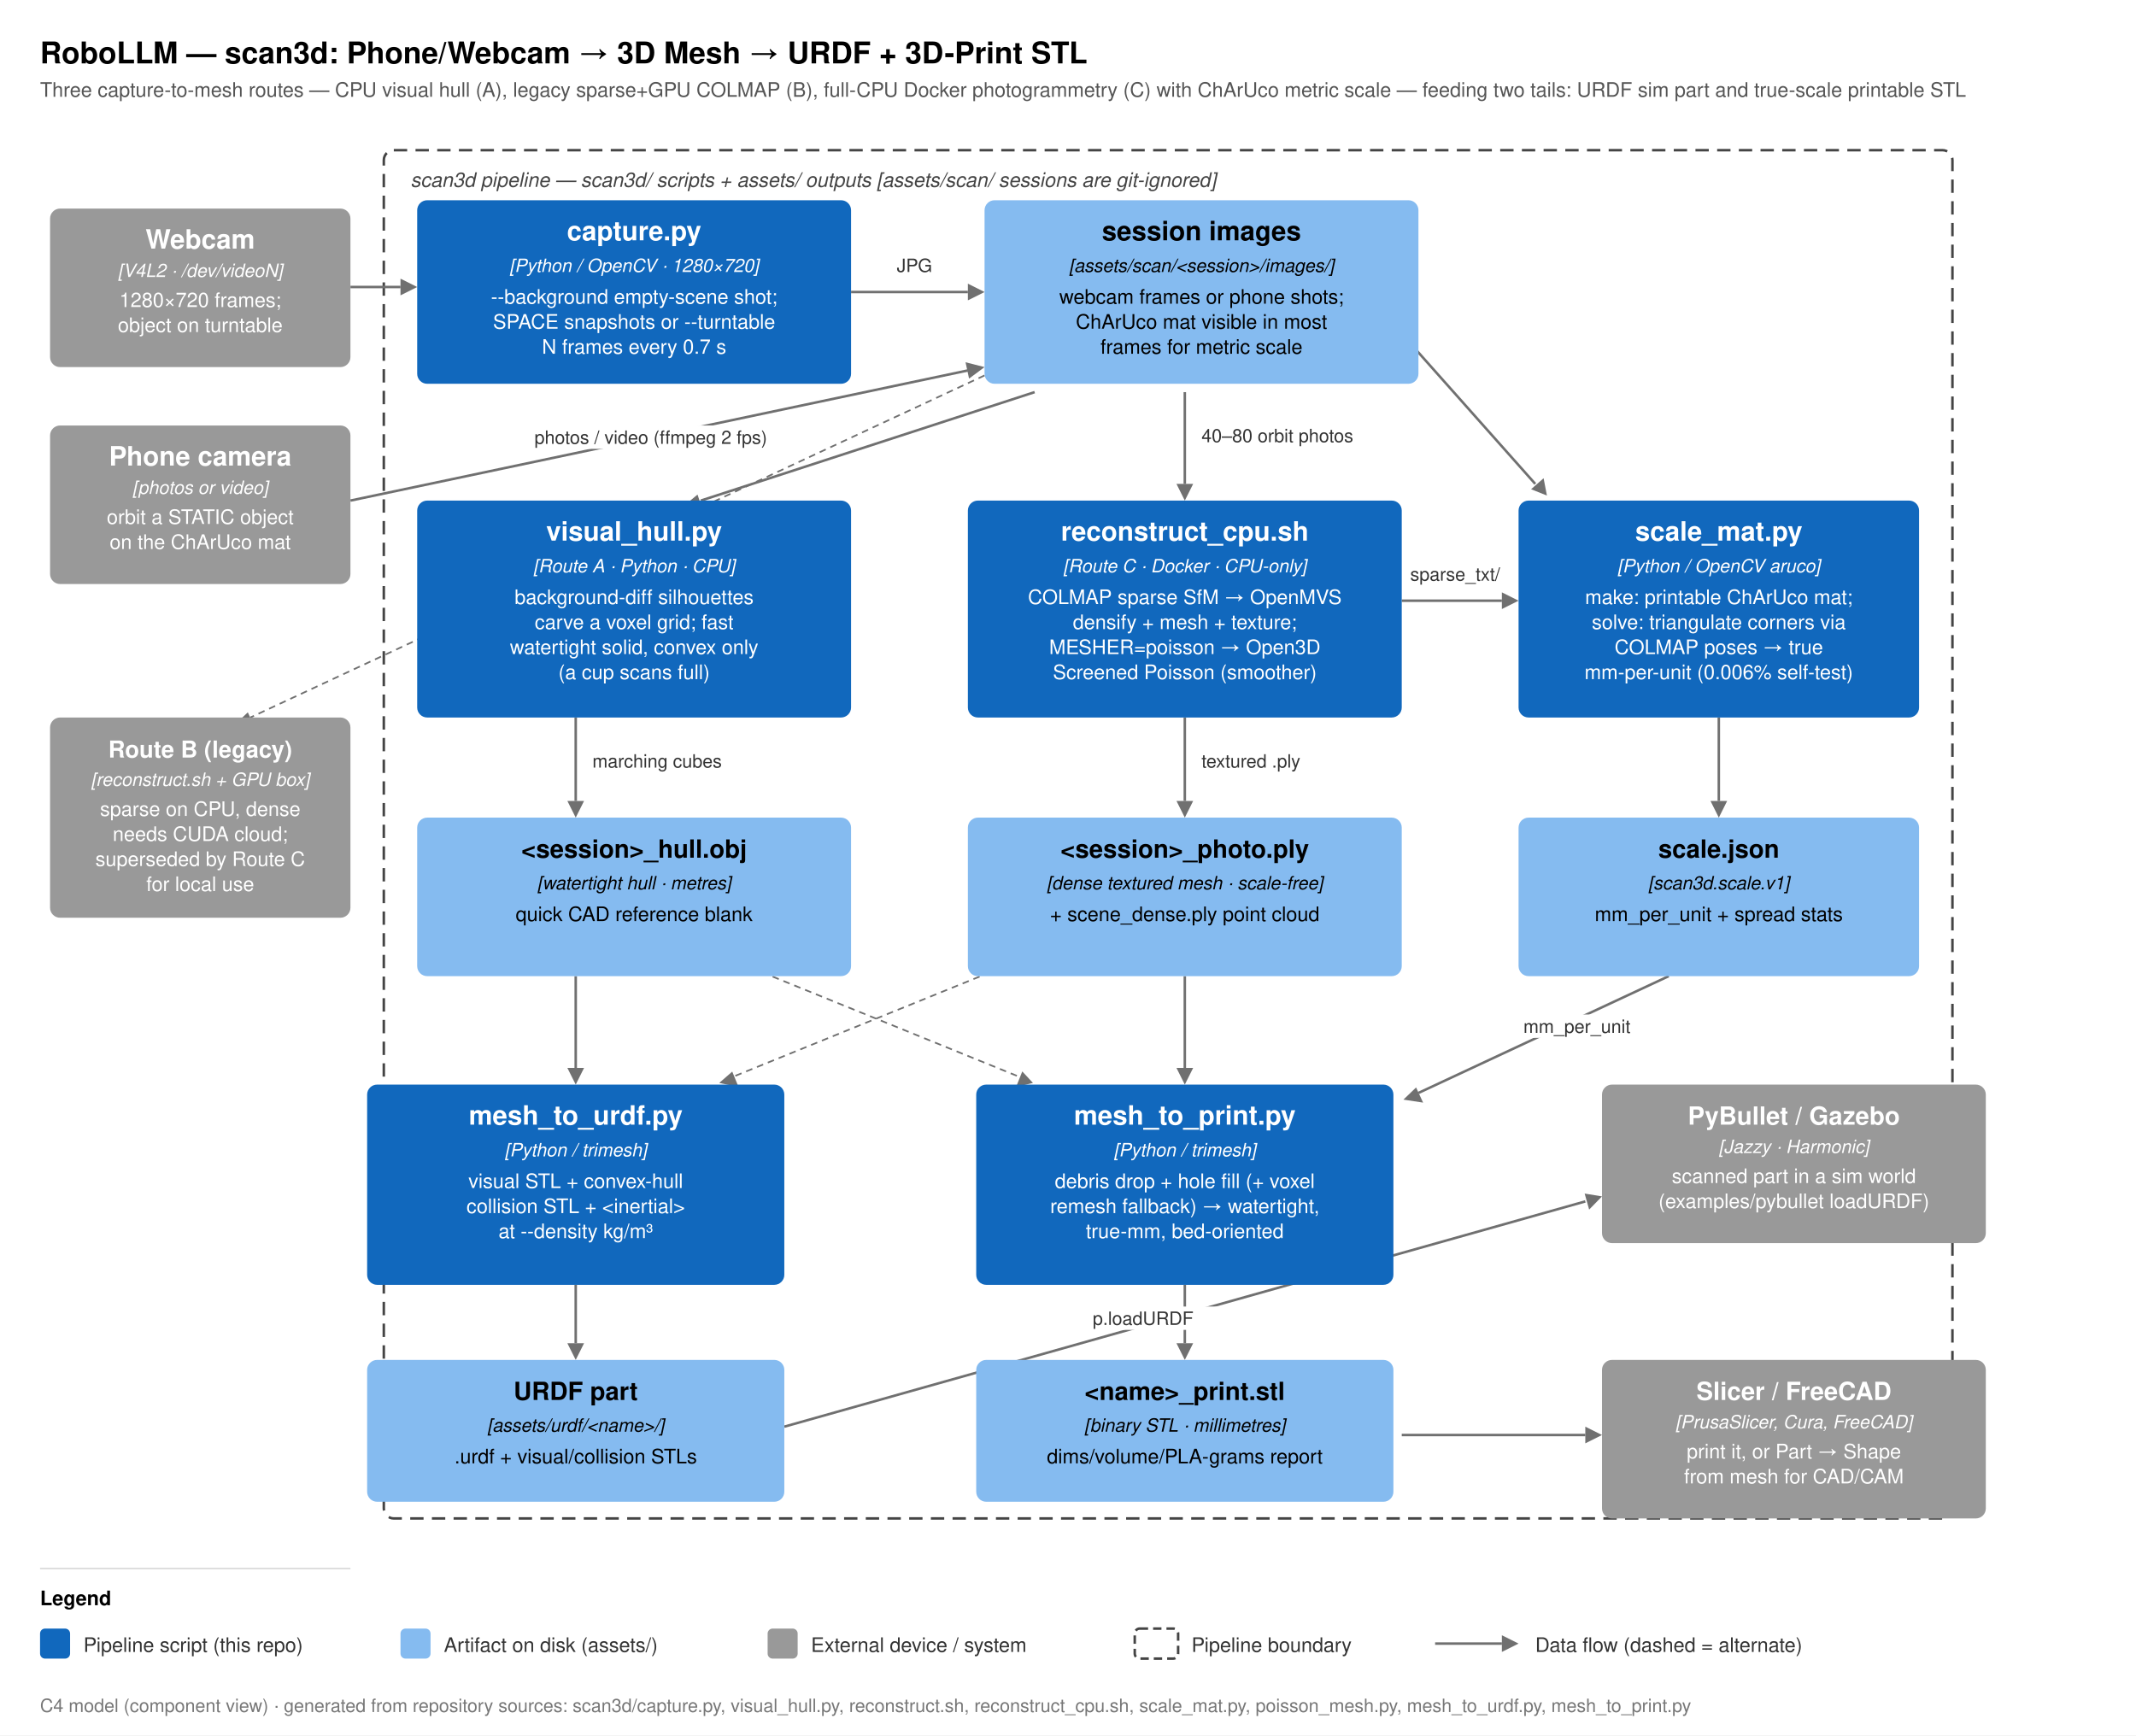
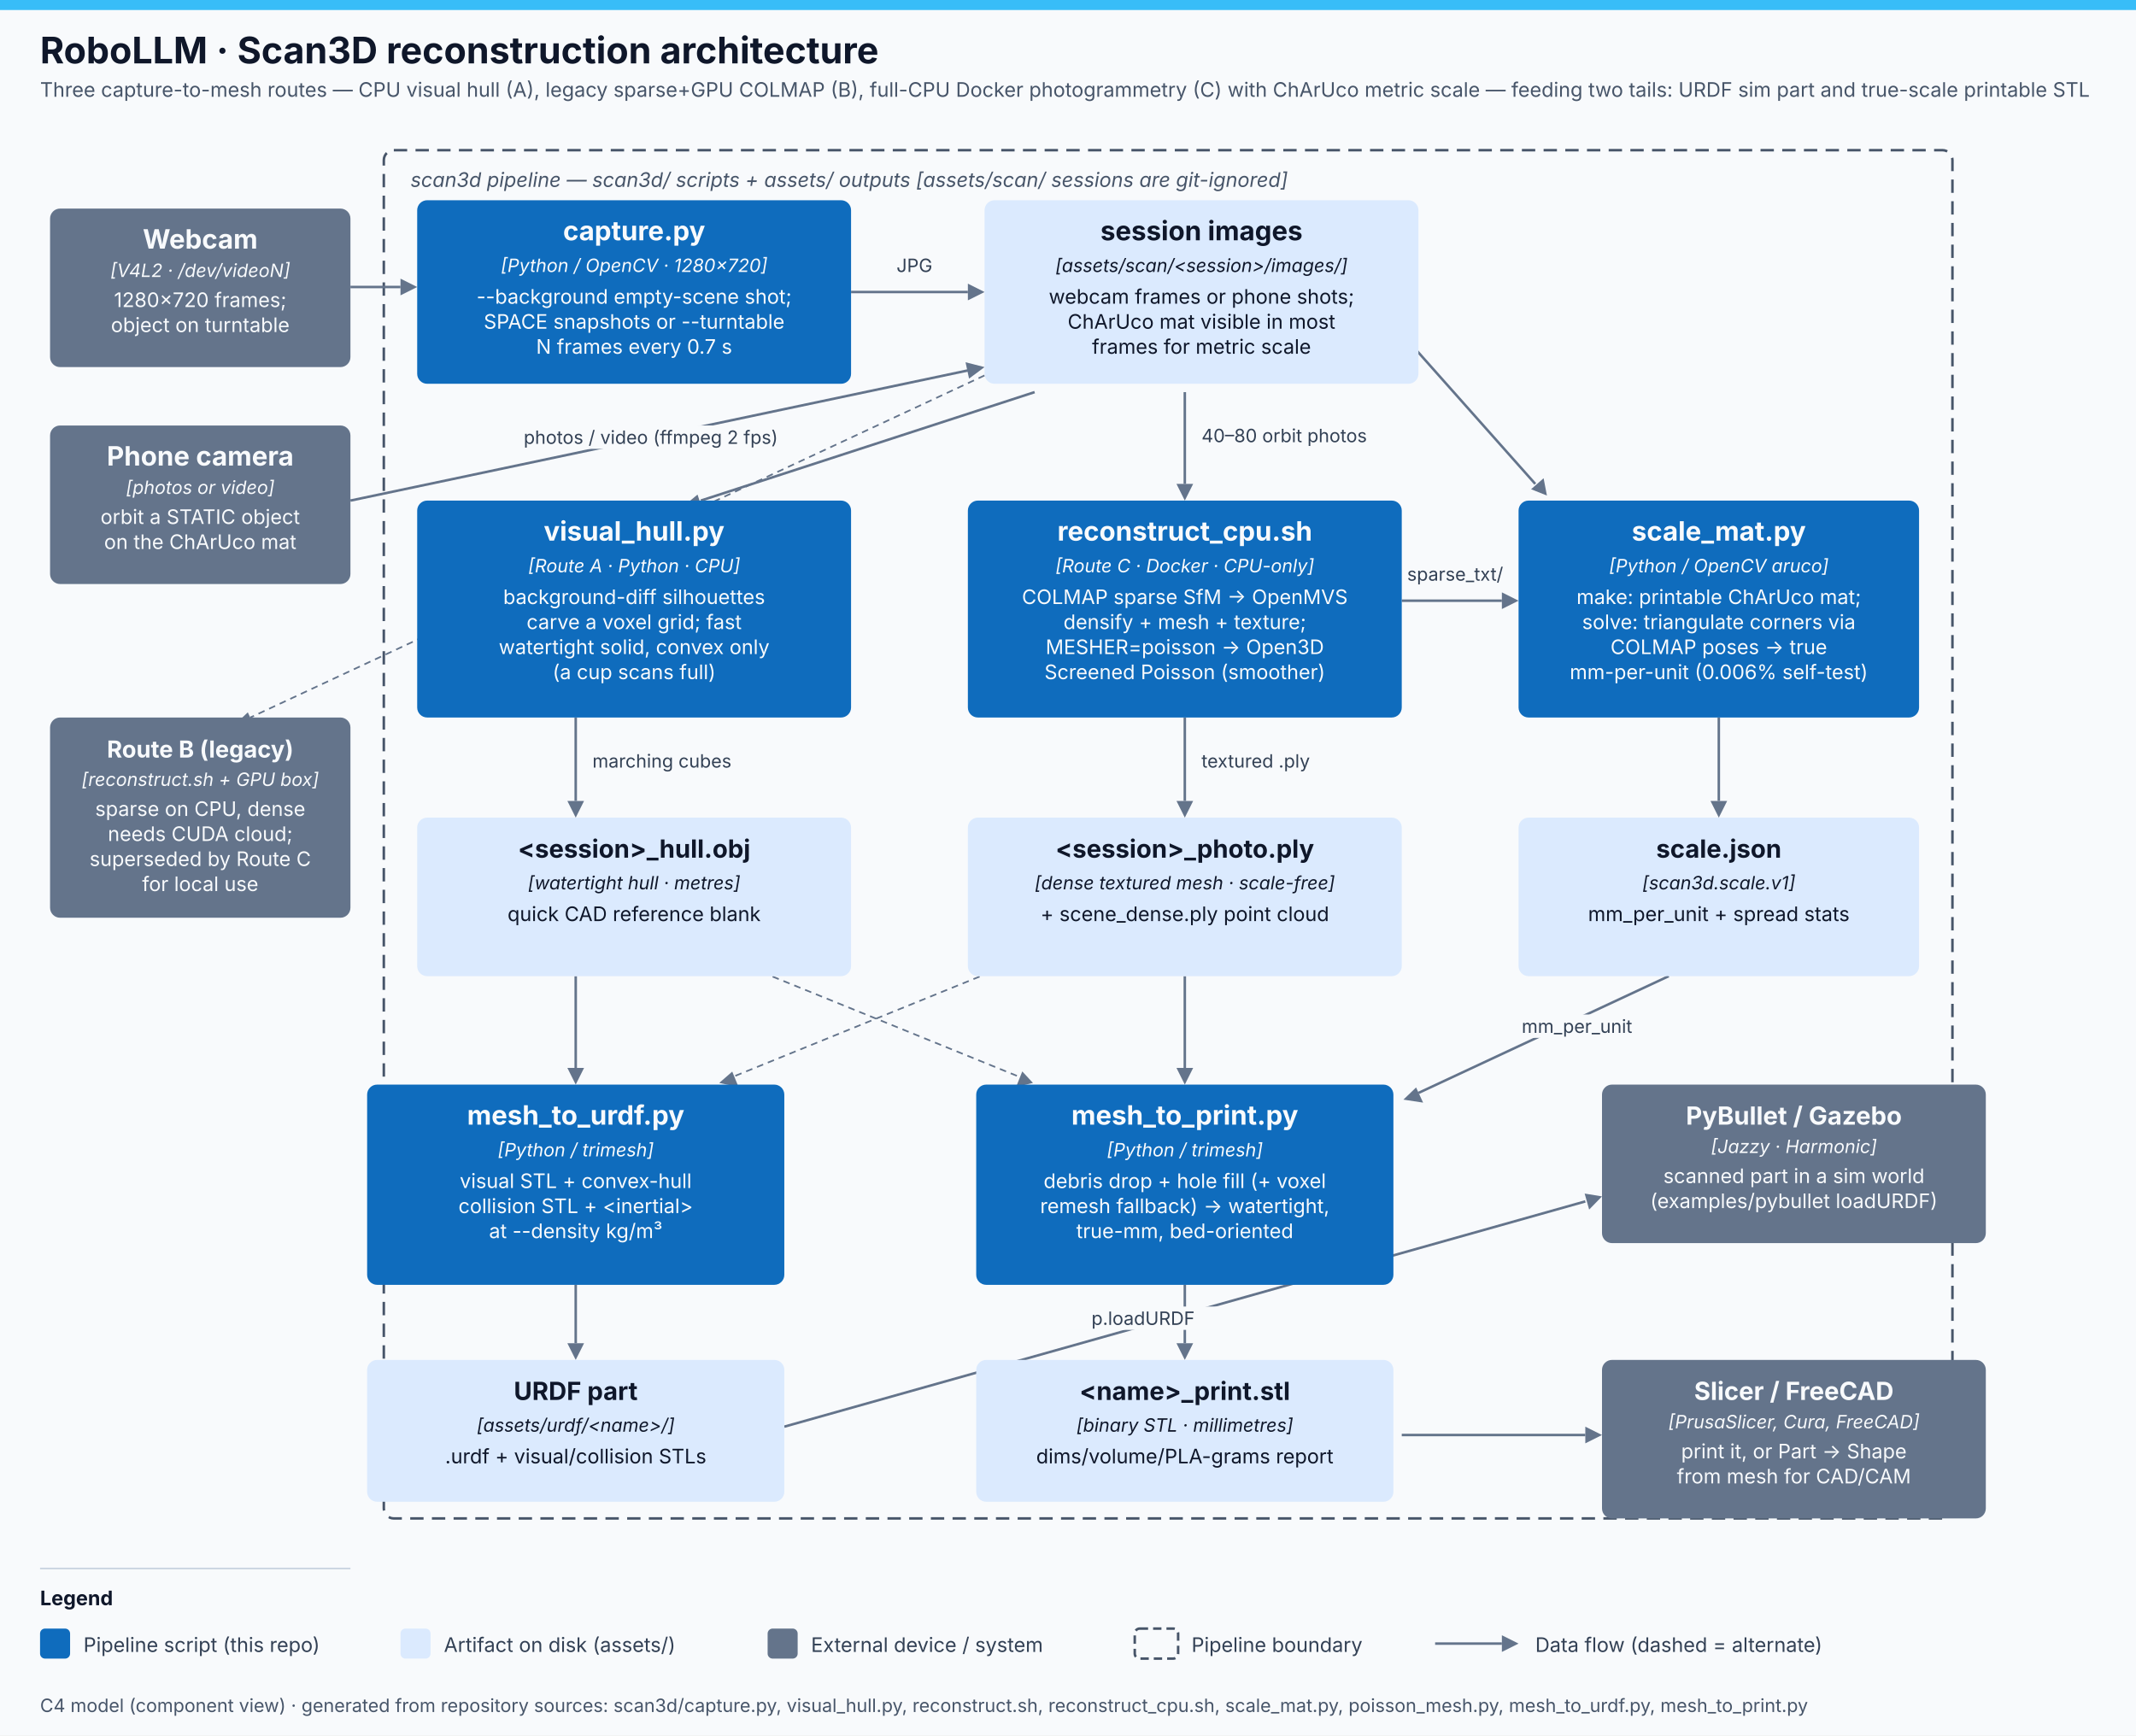
- <svg xmlns="http://www.w3.org/2000/svg" viewBox="0 0 1280 1040" font-family="Helvetica, Arial, sans-serif">
-   <rect x="0" y="0" width="1280" height="1040" fill="#FFFFFF" />
-   <text x="24" y="38" font-size="18" font-weight="bold" fill="#000000">RoboLLM — scan3d: Phone/Webcam → 3D Mesh → URDF + 3D-Print STL</text>
-   <text x="24" y="58" font-size="12" fill="#555555">Three capture-to-mesh routes — CPU visual hull (A), legacy sparse+GPU COLMAP (B), full-CPU Docker photogrammetry (C) with ChArUco metric scale — feeding two tails: URDF sim part and true-scale printable STL</text>
-   <rect x="230" y="90" width="940" height="820" rx="6" fill="none" stroke="#444444" stroke-width="1.5" stroke-dasharray="8,5" />
-   <text x="246" y="112" font-size="12" font-style="italic" fill="#444444">scan3d pipeline — scan3d/ scripts + assets/ outputs  [assets/scan/ sessions are git-ignored]</text>
-   <line x1="210" y1="172" x2="240" y2="172" stroke="#707070" stroke-width="1.5" />
-   <polygon points="250,172 240,167 240,177" fill="#707070" />
-   <line x1="510" y1="175" x2="580" y2="175" stroke="#707070" stroke-width="1.5" />
-   <polygon points="590,175 580,170 580,180" fill="#707070" />
-   <text x="548" y="163" font-size="11" fill="#333333" text-anchor="middle">JPG</text>
-   <line x1="210" y1="300" x2="580" y2="222" stroke="#707070" stroke-width="1.5" />
-   <polygon points="590,220 580.7,226.9 578.6,217.1" fill="#707070" />
-   <rect x="300" y="255" width="180" height="14" fill="#FFFFFF" />
-   <text x="390" y="266" font-size="11" fill="#333333" text-anchor="middle">photos / video (ffmpeg 2 fps)</text>
-   <line x1="620" y1="235" x2="420" y2="300" stroke="#707070" stroke-width="1.5" />
-   <polygon points="410,303 418,296.4 421.1,305.9" fill="#707070" />
-   <line x1="710" y1="235" x2="710" y2="290" stroke="#707070" stroke-width="1.5" />
-   <polygon points="710,300 705,290 715,290" fill="#707070" />
-   <text x="720" y="265" font-size="11" fill="#333333">40–80 orbit photos</text>
-   <line x1="840" y1="200" x2="920" y2="290" stroke="#707070" stroke-width="1.5" />
-   <polygon points="927,297 917.5,293.2 925,286.6" fill="#707070" />
-   <line x1="590" y1="225" x2="150" y2="430" stroke="#707070" stroke-width="1" stroke-dasharray="4,3" />
-   <polygon points="141,434 148.5,426.9 152.7,436" fill="#707070" />
-   <line x1="840" y1="360" x2="900" y2="360" stroke="#707070" stroke-width="1.5" />
-   <polygon points="910,360 900,355 900,365" fill="#707070" />
-   <text x="872" y="348" font-size="11" fill="#333333" text-anchor="middle">sparse_txt/</text>
-   <line x1="345" y1="430" x2="345" y2="480" stroke="#707070" stroke-width="1.5" />
-   <polygon points="345,490 340,480 350,480" fill="#707070" />
-   <text x="355" y="460" font-size="11" fill="#333333">marching cubes</text>
-   <line x1="710" y1="430" x2="710" y2="480" stroke="#707070" stroke-width="1.5" />
-   <polygon points="710,490 705,480 715,480" fill="#707070" />
-   <text x="720" y="460" font-size="11" fill="#333333">textured .ply</text>
-   <line x1="1030" y1="430" x2="1030" y2="480" stroke="#707070" stroke-width="1.5" />
-   <polygon points="1030,490 1025,480 1035,480" fill="#707070" />
-   <line x1="345" y1="585" x2="345" y2="640" stroke="#707070" stroke-width="1.5" />
-   <polygon points="345,650 340,640 350,640" fill="#707070" />
-   <line x1="710" y1="585" x2="710" y2="640" stroke="#707070" stroke-width="1.5" />
-   <polygon points="710,650 705,640 715,640" fill="#707070" />
-   <line x1="600" y1="580" x2="440" y2="645" stroke="#707070" stroke-width="1" stroke-dasharray="4,3" />
-   <polygon points="431,649 438.8,642.2 442.6,651.5" fill="#707070" />
-   <line x1="450" y1="580" x2="610" y2="645" stroke="#707070" stroke-width="1" stroke-dasharray="4,3" />
-   <polygon points="619,649 608.9,651.4 612.6,642.1" fill="#707070" />
-   <line x1="1000" y1="585" x2="850" y2="655" stroke="#707070" stroke-width="1.5" />
-   <polygon points="841,659 848.6,651.7 852.8,660.8" fill="#707070" />
-   <rect x="890" y="608" width="110" height="14" fill="#FFFFFF" />
-   <text x="945" y="619" font-size="11" fill="#333333" text-anchor="middle">mm_per_unit</text>
-   <line x1="345" y1="770" x2="345" y2="805" stroke="#707070" stroke-width="1.5" />
-   <polygon points="345,815 340,805 350,805" fill="#707070" />
-   <line x1="710" y1="770" x2="710" y2="805" stroke="#707070" stroke-width="1.5" />
-   <polygon points="710,815 705,805 715,805" fill="#707070" />
-   <line x1="470" y1="855" x2="950" y2="720" stroke="#707070" stroke-width="1.5" />
-   <polygon points="960,717 952.3,724.9 949.6,715.3" fill="#707070" />
-   <rect x="640" y="783" width="90" height="14" fill="#FFFFFF" />
-   <text x="685" y="794" font-size="11" fill="#333333" text-anchor="middle">p.loadURDF</text>
-   <line x1="840" y1="860" x2="950" y2="860" stroke="#707070" stroke-width="1.5" />
-   <polygon points="960,860 950,855 950,865" fill="#707070" />
-   <g>
-     <rect x="30" y="125" width="180" height="95" rx="6" fill="#999999" />
-     <text x="120" y="149" font-size="16" font-weight="bold" fill="#FFFFFF" text-anchor="middle">Webcam</text>
-     <text x="120" y="166" font-size="11" font-style="italic" fill="#FFFFFF" text-anchor="middle">[V4L2 · /dev/videoN]</text>
-     <text x="120" y="184" font-size="12" fill="#FFFFFF" text-anchor="middle">1280×720 frames;</text>
-     <text x="120" y="199" font-size="12" fill="#FFFFFF" text-anchor="middle">object on turntable</text>
-   </g>
-   <g>
-     <rect x="30" y="255" width="180" height="95" rx="6" fill="#999999" />
-     <text x="120" y="279" font-size="16" font-weight="bold" fill="#FFFFFF" text-anchor="middle">Phone camera</text>
-     <text x="120" y="296" font-size="11" font-style="italic" fill="#FFFFFF" text-anchor="middle">[photos or video]</text>
-     <text x="120" y="314" font-size="12" fill="#FFFFFF" text-anchor="middle">orbit a STATIC object</text>
-     <text x="120" y="329" font-size="12" fill="#FFFFFF" text-anchor="middle">on the ChArUco mat</text>
-   </g>
-   <g>
-     <rect x="30" y="430" width="180" height="120" rx="6" fill="#999999" />
-     <text x="120" y="454" font-size="14" font-weight="bold" fill="#FFFFFF" text-anchor="middle">Route B (legacy)</text>
-     <text x="120" y="471" font-size="11" font-style="italic" fill="#FFFFFF" text-anchor="middle">[reconstruct.sh + GPU box]</text>
-     <text x="120" y="489" font-size="12" fill="#FFFFFF" text-anchor="middle">sparse on CPU, dense</text>
-     <text x="120" y="504" font-size="12" fill="#FFFFFF" text-anchor="middle">needs CUDA cloud;</text>
-     <text x="120" y="519" font-size="12" fill="#FFFFFF" text-anchor="middle">superseded by Route C</text>
-     <text x="120" y="534" font-size="12" fill="#FFFFFF" text-anchor="middle">for local use</text>
-   </g>
-   <g>
-     <rect x="250" y="120" width="260" height="110" rx="6" fill="#1168BD" />
-     <text x="380" y="144" font-size="16" font-weight="bold" fill="#FFFFFF" text-anchor="middle">capture.py</text>
-     <text x="380" y="163" font-size="11" font-style="italic" fill="#FFFFFF" text-anchor="middle">[Python / OpenCV · 1280×720]</text>
-     <text x="380" y="182" font-size="12" fill="#FFFFFF" text-anchor="middle">--background empty-scene shot;</text>
-     <text x="380" y="197" font-size="12" fill="#FFFFFF" text-anchor="middle">SPACE snapshots or --turntable</text>
-     <text x="380" y="212" font-size="12" fill="#FFFFFF" text-anchor="middle">N frames every 0.7 s</text>
-   </g>
-   <g>
-     <rect x="590" y="120" width="260" height="110" rx="6" fill="#85BBF0" />
-     <text x="720" y="144" font-size="16" font-weight="bold" fill="#000000" text-anchor="middle">session images</text>
-     <text x="720" y="163" font-size="11" font-style="italic" fill="#000000" text-anchor="middle">[assets/scan/&lt;session&gt;/images/]</text>
-     <text x="720" y="182" font-size="12" fill="#000000" text-anchor="middle">webcam frames or phone shots;</text>
-     <text x="720" y="197" font-size="12" fill="#000000" text-anchor="middle">ChArUco mat visible in most</text>
-     <text x="720" y="212" font-size="12" fill="#000000" text-anchor="middle">frames for metric scale</text>
-   </g>
-   <g>
-     <rect x="250" y="300" width="260" height="130" rx="6" fill="#1168BD" />
-     <text x="380" y="324" font-size="16" font-weight="bold" fill="#FFFFFF" text-anchor="middle">visual_hull.py</text>
-     <text x="380" y="343" font-size="11" font-style="italic" fill="#FFFFFF" text-anchor="middle">[Route A · Python · CPU]</text>
-     <text x="380" y="362" font-size="12" fill="#FFFFFF" text-anchor="middle">background-diff silhouettes</text>
-     <text x="380" y="377" font-size="12" fill="#FFFFFF" text-anchor="middle">carve a voxel grid; fast</text>
-     <text x="380" y="392" font-size="12" fill="#FFFFFF" text-anchor="middle">watertight solid, convex only</text>
-     <text x="380" y="407" font-size="12" fill="#FFFFFF" text-anchor="middle">(a cup scans full)</text>
-   </g>
-   <g>
-     <rect x="580" y="300" width="260" height="130" rx="6" fill="#1168BD" />
-     <text x="710" y="324" font-size="16" font-weight="bold" fill="#FFFFFF" text-anchor="middle">reconstruct_cpu.sh</text>
-     <text x="710" y="343" font-size="11" font-style="italic" fill="#FFFFFF" text-anchor="middle">[Route C · Docker · CPU-only]</text>
-     <text x="710" y="362" font-size="12" fill="#FFFFFF" text-anchor="middle">COLMAP sparse SfM → OpenMVS</text>
-     <text x="710" y="377" font-size="12" fill="#FFFFFF" text-anchor="middle">densify + mesh + texture;</text>
-     <text x="710" y="392" font-size="12" fill="#FFFFFF" text-anchor="middle">MESHER=poisson → Open3D</text>
-     <text x="710" y="407" font-size="12" fill="#FFFFFF" text-anchor="middle">Screened Poisson (smoother)</text>
-   </g>
-   <g>
-     <rect x="910" y="300" width="240" height="130" rx="6" fill="#1168BD" />
-     <text x="1030" y="324" font-size="16" font-weight="bold" fill="#FFFFFF" text-anchor="middle">scale_mat.py</text>
-     <text x="1030" y="343" font-size="11" font-style="italic" fill="#FFFFFF" text-anchor="middle">[Python / OpenCV aruco]</text>
-     <text x="1030" y="362" font-size="12" fill="#FFFFFF" text-anchor="middle">make: printable ChArUco mat;</text>
-     <text x="1030" y="377" font-size="12" fill="#FFFFFF" text-anchor="middle">solve: triangulate corners via</text>
-     <text x="1030" y="392" font-size="12" fill="#FFFFFF" text-anchor="middle">COLMAP poses → true</text>
-     <text x="1030" y="407" font-size="12" fill="#FFFFFF" text-anchor="middle">mm-per-unit (0.006% self-test)</text>
-   </g>
-   <g>
-     <rect x="250" y="490" width="260" height="95" rx="6" fill="#85BBF0" />
-     <text x="380" y="514" font-size="15" font-weight="bold" fill="#000000" text-anchor="middle">&lt;session&gt;_hull.obj</text>
-     <text x="380" y="533" font-size="11" font-style="italic" fill="#000000" text-anchor="middle">[watertight hull · metres]</text>
-     <text x="380" y="552" font-size="12" fill="#000000" text-anchor="middle">quick CAD reference blank</text>
-   </g>
-   <g>
-     <rect x="580" y="490" width="260" height="95" rx="6" fill="#85BBF0" />
-     <text x="710" y="514" font-size="15" font-weight="bold" fill="#000000" text-anchor="middle">&lt;session&gt;_photo.ply</text>
-     <text x="710" y="533" font-size="11" font-style="italic" fill="#000000" text-anchor="middle">[dense textured mesh · scale-free]</text>
-     <text x="710" y="552" font-size="12" fill="#000000" text-anchor="middle">+ scene_dense.ply point cloud</text>
-   </g>
-   <g>
-     <rect x="910" y="490" width="240" height="95" rx="6" fill="#85BBF0" />
-     <text x="1030" y="514" font-size="15" font-weight="bold" fill="#000000" text-anchor="middle">scale.json</text>
-     <text x="1030" y="533" font-size="11" font-style="italic" fill="#000000" text-anchor="middle">[scan3d.scale.v1]</text>
-     <text x="1030" y="552" font-size="12" fill="#000000" text-anchor="middle">mm_per_unit + spread stats</text>
-   </g>
-   <g>
-     <rect x="220" y="650" width="250" height="120" rx="6" fill="#1168BD" />
-     <text x="345" y="674" font-size="16" font-weight="bold" fill="#FFFFFF" text-anchor="middle">mesh_to_urdf.py</text>
-     <text x="345" y="693" font-size="11" font-style="italic" fill="#FFFFFF" text-anchor="middle">[Python / trimesh]</text>
-     <text x="345" y="712" font-size="12" fill="#FFFFFF" text-anchor="middle">visual STL + convex-hull</text>
-     <text x="345" y="727" font-size="12" fill="#FFFFFF" text-anchor="middle">collision STL + &lt;inertial&gt;</text>
-     <text x="345" y="742" font-size="12" fill="#FFFFFF" text-anchor="middle">at --density kg/m³</text>
-   </g>
-   <g>
-     <rect x="585" y="650" width="250" height="120" rx="6" fill="#1168BD" />
-     <text x="710" y="674" font-size="16" font-weight="bold" fill="#FFFFFF" text-anchor="middle">mesh_to_print.py</text>
-     <text x="710" y="693" font-size="11" font-style="italic" fill="#FFFFFF" text-anchor="middle">[Python / trimesh]</text>
-     <text x="710" y="712" font-size="12" fill="#FFFFFF" text-anchor="middle">debris drop + hole fill (+ voxel</text>
-     <text x="710" y="727" font-size="12" fill="#FFFFFF" text-anchor="middle">remesh fallback) → watertight,</text>
-     <text x="710" y="742" font-size="12" fill="#FFFFFF" text-anchor="middle">true-mm, bed-oriented</text>
-   </g>
-   <g>
-     <rect x="220" y="815" width="250" height="85" rx="6" fill="#85BBF0" />
-     <text x="345" y="839" font-size="15" font-weight="bold" fill="#000000" text-anchor="middle">URDF part</text>
-     <text x="345" y="858" font-size="11" font-style="italic" fill="#000000" text-anchor="middle">[assets/urdf/&lt;name&gt;/]</text>
-     <text x="345" y="877" font-size="12" fill="#000000" text-anchor="middle">.urdf + visual/collision STLs</text>
-   </g>
-   <g>
-     <rect x="585" y="815" width="250" height="85" rx="6" fill="#85BBF0" />
-     <text x="710" y="839" font-size="15" font-weight="bold" fill="#000000" text-anchor="middle">&lt;name&gt;_print.stl</text>
-     <text x="710" y="858" font-size="11" font-style="italic" fill="#000000" text-anchor="middle">[binary STL · millimetres]</text>
-     <text x="710" y="877" font-size="12" fill="#000000" text-anchor="middle">dims/volume/PLA-grams report</text>
-   </g>
-   <g>
-     <rect x="960" y="650" width="230" height="95" rx="6" fill="#999999" />
-     <text x="1075" y="674" font-size="15" font-weight="bold" fill="#FFFFFF" text-anchor="middle">PyBullet / Gazebo</text>
-     <text x="1075" y="691" font-size="11" font-style="italic" fill="#FFFFFF" text-anchor="middle">[Jazzy · Harmonic]</text>
-     <text x="1075" y="709" font-size="12" fill="#FFFFFF" text-anchor="middle">scanned part in a sim world</text>
-     <text x="1075" y="724" font-size="12" fill="#FFFFFF" text-anchor="middle">(examples/pybullet loadURDF)</text>
-   </g>
-   <g>
-     <rect x="960" y="815" width="230" height="95" rx="6" fill="#999999" />
-     <text x="1075" y="839" font-size="15" font-weight="bold" fill="#FFFFFF" text-anchor="middle">Slicer / FreeCAD</text>
-     <text x="1075" y="856" font-size="11" font-style="italic" fill="#FFFFFF" text-anchor="middle">[PrusaSlicer, Cura, FreeCAD]</text>
-     <text x="1075" y="874" font-size="12" fill="#FFFFFF" text-anchor="middle">print it, or Part → Shape</text>
-     <text x="1075" y="889" font-size="12" fill="#FFFFFF" text-anchor="middle">from mesh for CAD/CAM</text>
-   </g>
-   <line x1="24" y1="940" x2="210" y2="940" stroke="#DDDDDD" stroke-width="1" />
-   <text x="24" y="962" font-size="12" font-weight="bold" fill="#000000">Legend</text>
-   <g>
-     <rect x="24" y="976" width="18" height="18" rx="3" fill="#1168BD" />
-     <text x="50" y="990" font-size="12" fill="#333333">Pipeline script (this repo)</text>
-     <rect x="240" y="976" width="18" height="18" rx="3" fill="#85BBF0" />
-     <text x="266" y="990" font-size="12" fill="#333333">Artifact on disk (assets/)</text>
-     <rect x="460" y="976" width="18" height="18" rx="3" fill="#999999" />
-     <text x="486" y="990" font-size="12" fill="#333333">External device / system</text>
-     <rect x="680" y="976" width="26" height="18" rx="3" fill="none" stroke="#444444" stroke-width="1.5" stroke-dasharray="5,3" />
-     <text x="714" y="990" font-size="12" fill="#333333">Pipeline boundary</text>
-     <line x1="860" y1="985" x2="900" y2="985" stroke="#707070" stroke-width="1.5" />
-     <polygon points="910,985 900,980 900,990" fill="#707070" />
-     <text x="920" y="990" font-size="12" fill="#333333">Data flow (dashed = alternate)</text>
-   </g>
-   <text x="24" y="1026" font-size="11" fill="#777777">C4 model (component view) · generated from repository sources: scan3d/capture.py, visual_hull.py, reconstruct.sh, reconstruct_cpu.sh, scale_mat.py, poisson_mesh.py, mesh_to_urdf.py, mesh_to_print.py</text>
+ <svg xmlns="http://www.w3.org/2000/svg" viewBox="0 0 1280 1040" font-family="Inter, Segoe UI, Arial, sans-serif" role="img" aria-labelledby="title desc">
+   <rect x="0" y="0" width="1280" height="1040" fill="#F8FAFC" />
+   <text x="24" y="38" font-size="22" font-weight="700" fill="#0F172A">RoboLLM · Scan3D reconstruction architecture</text>
+   <text x="24" y="58" font-size="12" fill="#475569">Three capture-to-mesh routes — CPU visual hull (A), legacy sparse+GPU COLMAP (B), full-CPU Docker photogrammetry (C) with ChArUco metric scale — feeding two tails: URDF sim part and true-scale printable STL</text>
+   <rect x="230" y="90" width="940" height="820" rx="6" fill="none" stroke="#475569" stroke-width="1.5" stroke-dasharray="8,5" />
+   <text x="246" y="112" font-size="12" font-style="italic" fill="#475569">scan3d pipeline — scan3d/ scripts + assets/ outputs  [assets/scan/ sessions are git-ignored]</text>
+   <line x1="210" y1="172" x2="240" y2="172" stroke="#64748B" stroke-width="1.5" />
+   <polygon points="250,172 240,167 240,177" fill="#64748B" />
+   <line x1="510" y1="175" x2="580" y2="175" stroke="#64748B" stroke-width="1.5" />
+   <polygon points="590,175 580,170 580,180" fill="#64748B" />
+   <text x="548" y="163" font-size="11" fill="#334155" text-anchor="middle">JPG</text>
+   <line x1="210" y1="300" x2="580" y2="222" stroke="#64748B" stroke-width="1.5" />
+   <polygon points="590,220 580.7,226.9 578.6,217.1" fill="#64748B" />
+   <rect x="300" y="255" width="180" height="14" fill="#F8FAFC" />
+   <text x="390" y="266" font-size="11" fill="#334155" text-anchor="middle">photos / video (ffmpeg 2 fps)</text>
+   <line x1="620" y1="235" x2="420" y2="300" stroke="#64748B" stroke-width="1.5" />
+   <polygon points="410,303 418,296.4 421.1,305.9" fill="#64748B" />
+   <line x1="710" y1="235" x2="710" y2="290" stroke="#64748B" stroke-width="1.5" />
+   <polygon points="710,300 705,290 715,290" fill="#64748B" />
+   <text x="720" y="265" font-size="11" fill="#334155">40–80 orbit photos</text>
+   <line x1="840" y1="200" x2="920" y2="290" stroke="#64748B" stroke-width="1.5" />
+   <polygon points="927,297 917.5,293.2 925,286.6" fill="#64748B" />
+   <line x1="590" y1="225" x2="150" y2="430" stroke="#64748B" stroke-width="1" stroke-dasharray="4,3" />
+   <polygon points="141,434 148.5,426.9 152.7,436" fill="#64748B" />
+   <line x1="840" y1="360" x2="900" y2="360" stroke="#64748B" stroke-width="1.5" />
+   <polygon points="910,360 900,355 900,365" fill="#64748B" />
+   <text x="872" y="348" font-size="11" fill="#334155" text-anchor="middle">sparse_txt/</text>
+   <line x1="345" y1="430" x2="345" y2="480" stroke="#64748B" stroke-width="1.5" />
+   <polygon points="345,490 340,480 350,480" fill="#64748B" />
+   <text x="355" y="460" font-size="11" fill="#334155">marching cubes</text>
+   <line x1="710" y1="430" x2="710" y2="480" stroke="#64748B" stroke-width="1.5" />
+   <polygon points="710,490 705,480 715,480" fill="#64748B" />
+   <text x="720" y="460" font-size="11" fill="#334155">textured .ply</text>
+   <line x1="1030" y1="430" x2="1030" y2="480" stroke="#64748B" stroke-width="1.5" />
+   <polygon points="1030,490 1025,480 1035,480" fill="#64748B" />
+   <line x1="345" y1="585" x2="345" y2="640" stroke="#64748B" stroke-width="1.5" />
+   <polygon points="345,650 340,640 350,640" fill="#64748B" />
+   <line x1="710" y1="585" x2="710" y2="640" stroke="#64748B" stroke-width="1.5" />
+   <polygon points="710,650 705,640 715,640" fill="#64748B" />
+   <line x1="600" y1="580" x2="440" y2="645" stroke="#64748B" stroke-width="1" stroke-dasharray="4,3" />
+   <polygon points="431,649 438.8,642.2 442.6,651.5" fill="#64748B" />
+   <line x1="450" y1="580" x2="610" y2="645" stroke="#64748B" stroke-width="1" stroke-dasharray="4,3" />
+   <polygon points="619,649 608.9,651.4 612.6,642.1" fill="#64748B" />
+   <line x1="1000" y1="585" x2="850" y2="655" stroke="#64748B" stroke-width="1.5" />
+   <polygon points="841,659 848.6,651.7 852.8,660.8" fill="#64748B" />
+   <rect x="890" y="608" width="110" height="14" fill="#F8FAFC" />
+   <text x="945" y="619" font-size="11" fill="#334155" text-anchor="middle">mm_per_unit</text>
+   <line x1="345" y1="770" x2="345" y2="805" stroke="#64748B" stroke-width="1.5" />
+   <polygon points="345,815 340,805 350,805" fill="#64748B" />
+   <line x1="710" y1="770" x2="710" y2="805" stroke="#64748B" stroke-width="1.5" />
+   <polygon points="710,815 705,805 715,805" fill="#64748B" />
+   <line x1="470" y1="855" x2="950" y2="720" stroke="#64748B" stroke-width="1.5" />
+   <polygon points="960,717 952.3,724.9 949.6,715.3" fill="#64748B" />
+   <rect x="640" y="783" width="90" height="14" fill="#F8FAFC" />
+   <text x="685" y="794" font-size="11" fill="#334155" text-anchor="middle">p.loadURDF</text>
+   <line x1="840" y1="860" x2="950" y2="860" stroke="#64748B" stroke-width="1.5" />
+   <polygon points="960,860 950,855 950,865" fill="#64748B" />
+   <g>
+     <rect x="30" y="125" width="180" height="95" rx="6" fill="#64748B" />
+     <text x="120" y="149" font-size="16" font-weight="bold" fill="#F8FAFC" text-anchor="middle">Webcam</text>
+     <text x="120" y="166" font-size="11" font-style="italic" fill="#F8FAFC" text-anchor="middle">[V4L2 · /dev/videoN]</text>
+     <text x="120" y="184" font-size="12" fill="#F8FAFC" text-anchor="middle">1280×720 frames;</text>
+     <text x="120" y="199" font-size="12" fill="#F8FAFC" text-anchor="middle">object on turntable</text>
+   </g>
+   <g>
+     <rect x="30" y="255" width="180" height="95" rx="6" fill="#64748B" />
+     <text x="120" y="279" font-size="16" font-weight="bold" fill="#F8FAFC" text-anchor="middle">Phone camera</text>
+     <text x="120" y="296" font-size="11" font-style="italic" fill="#F8FAFC" text-anchor="middle">[photos or video]</text>
+     <text x="120" y="314" font-size="12" fill="#F8FAFC" text-anchor="middle">orbit a STATIC object</text>
+     <text x="120" y="329" font-size="12" fill="#F8FAFC" text-anchor="middle">on the ChArUco mat</text>
+   </g>
+   <g>
+     <rect x="30" y="430" width="180" height="120" rx="6" fill="#64748B" />
+     <text x="120" y="454" font-size="14" font-weight="bold" fill="#F8FAFC" text-anchor="middle">Route B (legacy)</text>
+     <text x="120" y="471" font-size="11" font-style="italic" fill="#F8FAFC" text-anchor="middle">[reconstruct.sh + GPU box]</text>
+     <text x="120" y="489" font-size="12" fill="#F8FAFC" text-anchor="middle">sparse on CPU, dense</text>
+     <text x="120" y="504" font-size="12" fill="#F8FAFC" text-anchor="middle">needs CUDA cloud;</text>
+     <text x="120" y="519" font-size="12" fill="#F8FAFC" text-anchor="middle">superseded by Route C</text>
+     <text x="120" y="534" font-size="12" fill="#F8FAFC" text-anchor="middle">for local use</text>
+   </g>
+   <g>
+     <rect x="250" y="120" width="260" height="110" rx="6" fill="#0F6CBD" />
+     <text x="380" y="144" font-size="16" font-weight="bold" fill="#F8FAFC" text-anchor="middle">capture.py</text>
+     <text x="380" y="163" font-size="11" font-style="italic" fill="#F8FAFC" text-anchor="middle">[Python / OpenCV · 1280×720]</text>
+     <text x="380" y="182" font-size="12" fill="#F8FAFC" text-anchor="middle">--background empty-scene shot;</text>
+     <text x="380" y="197" font-size="12" fill="#F8FAFC" text-anchor="middle">SPACE snapshots or --turntable</text>
+     <text x="380" y="212" font-size="12" fill="#F8FAFC" text-anchor="middle">N frames every 0.7 s</text>
+   </g>
+   <g>
+     <rect x="590" y="120" width="260" height="110" rx="6" fill="#DBEAFE" />
+     <text x="720" y="144" font-size="16" font-weight="bold" fill="#0F172A" text-anchor="middle">session images</text>
+     <text x="720" y="163" font-size="11" font-style="italic" fill="#0F172A" text-anchor="middle">[assets/scan/&lt;session&gt;/images/]</text>
+     <text x="720" y="182" font-size="12" fill="#0F172A" text-anchor="middle">webcam frames or phone shots;</text>
+     <text x="720" y="197" font-size="12" fill="#0F172A" text-anchor="middle">ChArUco mat visible in most</text>
+     <text x="720" y="212" font-size="12" fill="#0F172A" text-anchor="middle">frames for metric scale</text>
+   </g>
+   <g>
+     <rect x="250" y="300" width="260" height="130" rx="6" fill="#0F6CBD" />
+     <text x="380" y="324" font-size="16" font-weight="bold" fill="#F8FAFC" text-anchor="middle">visual_hull.py</text>
+     <text x="380" y="343" font-size="11" font-style="italic" fill="#F8FAFC" text-anchor="middle">[Route A · Python · CPU]</text>
+     <text x="380" y="362" font-size="12" fill="#F8FAFC" text-anchor="middle">background-diff silhouettes</text>
+     <text x="380" y="377" font-size="12" fill="#F8FAFC" text-anchor="middle">carve a voxel grid; fast</text>
+     <text x="380" y="392" font-size="12" fill="#F8FAFC" text-anchor="middle">watertight solid, convex only</text>
+     <text x="380" y="407" font-size="12" fill="#F8FAFC" text-anchor="middle">(a cup scans full)</text>
+   </g>
+   <g>
+     <rect x="580" y="300" width="260" height="130" rx="6" fill="#0F6CBD" />
+     <text x="710" y="324" font-size="16" font-weight="bold" fill="#F8FAFC" text-anchor="middle">reconstruct_cpu.sh</text>
+     <text x="710" y="343" font-size="11" font-style="italic" fill="#F8FAFC" text-anchor="middle">[Route C · Docker · CPU-only]</text>
+     <text x="710" y="362" font-size="12" fill="#F8FAFC" text-anchor="middle">COLMAP sparse SfM → OpenMVS</text>
+     <text x="710" y="377" font-size="12" fill="#F8FAFC" text-anchor="middle">densify + mesh + texture;</text>
+     <text x="710" y="392" font-size="12" fill="#F8FAFC" text-anchor="middle">MESHER=poisson → Open3D</text>
+     <text x="710" y="407" font-size="12" fill="#F8FAFC" text-anchor="middle">Screened Poisson (smoother)</text>
+   </g>
+   <g>
+     <rect x="910" y="300" width="240" height="130" rx="6" fill="#0F6CBD" />
+     <text x="1030" y="324" font-size="16" font-weight="bold" fill="#F8FAFC" text-anchor="middle">scale_mat.py</text>
+     <text x="1030" y="343" font-size="11" font-style="italic" fill="#F8FAFC" text-anchor="middle">[Python / OpenCV aruco]</text>
+     <text x="1030" y="362" font-size="12" fill="#F8FAFC" text-anchor="middle">make: printable ChArUco mat;</text>
+     <text x="1030" y="377" font-size="12" fill="#F8FAFC" text-anchor="middle">solve: triangulate corners via</text>
+     <text x="1030" y="392" font-size="12" fill="#F8FAFC" text-anchor="middle">COLMAP poses → true</text>
+     <text x="1030" y="407" font-size="12" fill="#F8FAFC" text-anchor="middle">mm-per-unit (0.006% self-test)</text>
+   </g>
+   <g>
+     <rect x="250" y="490" width="260" height="95" rx="6" fill="#DBEAFE" />
+     <text x="380" y="514" font-size="15" font-weight="bold" fill="#0F172A" text-anchor="middle">&lt;session&gt;_hull.obj</text>
+     <text x="380" y="533" font-size="11" font-style="italic" fill="#0F172A" text-anchor="middle">[watertight hull · metres]</text>
+     <text x="380" y="552" font-size="12" fill="#0F172A" text-anchor="middle">quick CAD reference blank</text>
+   </g>
+   <g>
+     <rect x="580" y="490" width="260" height="95" rx="6" fill="#DBEAFE" />
+     <text x="710" y="514" font-size="15" font-weight="bold" fill="#0F172A" text-anchor="middle">&lt;session&gt;_photo.ply</text>
+     <text x="710" y="533" font-size="11" font-style="italic" fill="#0F172A" text-anchor="middle">[dense textured mesh · scale-free]</text>
+     <text x="710" y="552" font-size="12" fill="#0F172A" text-anchor="middle">+ scene_dense.ply point cloud</text>
+   </g>
+   <g>
+     <rect x="910" y="490" width="240" height="95" rx="6" fill="#DBEAFE" />
+     <text x="1030" y="514" font-size="15" font-weight="bold" fill="#0F172A" text-anchor="middle">scale.json</text>
+     <text x="1030" y="533" font-size="11" font-style="italic" fill="#0F172A" text-anchor="middle">[scan3d.scale.v1]</text>
+     <text x="1030" y="552" font-size="12" fill="#0F172A" text-anchor="middle">mm_per_unit + spread stats</text>
+   </g>
+   <g>
+     <rect x="220" y="650" width="250" height="120" rx="6" fill="#0F6CBD" />
+     <text x="345" y="674" font-size="16" font-weight="bold" fill="#F8FAFC" text-anchor="middle">mesh_to_urdf.py</text>
+     <text x="345" y="693" font-size="11" font-style="italic" fill="#F8FAFC" text-anchor="middle">[Python / trimesh]</text>
+     <text x="345" y="712" font-size="12" fill="#F8FAFC" text-anchor="middle">visual STL + convex-hull</text>
+     <text x="345" y="727" font-size="12" fill="#F8FAFC" text-anchor="middle">collision STL + &lt;inertial&gt;</text>
+     <text x="345" y="742" font-size="12" fill="#F8FAFC" text-anchor="middle">at --density kg/m³</text>
+   </g>
+   <g>
+     <rect x="585" y="650" width="250" height="120" rx="6" fill="#0F6CBD" />
+     <text x="710" y="674" font-size="16" font-weight="bold" fill="#F8FAFC" text-anchor="middle">mesh_to_print.py</text>
+     <text x="710" y="693" font-size="11" font-style="italic" fill="#F8FAFC" text-anchor="middle">[Python / trimesh]</text>
+     <text x="710" y="712" font-size="12" fill="#F8FAFC" text-anchor="middle">debris drop + hole fill (+ voxel</text>
+     <text x="710" y="727" font-size="12" fill="#F8FAFC" text-anchor="middle">remesh fallback) → watertight,</text>
+     <text x="710" y="742" font-size="12" fill="#F8FAFC" text-anchor="middle">true-mm, bed-oriented</text>
+   </g>
+   <g>
+     <rect x="220" y="815" width="250" height="85" rx="6" fill="#DBEAFE" />
+     <text x="345" y="839" font-size="15" font-weight="bold" fill="#0F172A" text-anchor="middle">URDF part</text>
+     <text x="345" y="858" font-size="11" font-style="italic" fill="#0F172A" text-anchor="middle">[assets/urdf/&lt;name&gt;/]</text>
+     <text x="345" y="877" font-size="12" fill="#0F172A" text-anchor="middle">.urdf + visual/collision STLs</text>
+   </g>
+   <g>
+     <rect x="585" y="815" width="250" height="85" rx="6" fill="#DBEAFE" />
+     <text x="710" y="839" font-size="15" font-weight="bold" fill="#0F172A" text-anchor="middle">&lt;name&gt;_print.stl</text>
+     <text x="710" y="858" font-size="11" font-style="italic" fill="#0F172A" text-anchor="middle">[binary STL · millimetres]</text>
+     <text x="710" y="877" font-size="12" fill="#0F172A" text-anchor="middle">dims/volume/PLA-grams report</text>
+   </g>
+   <g>
+     <rect x="960" y="650" width="230" height="95" rx="6" fill="#64748B" />
+     <text x="1075" y="674" font-size="15" font-weight="bold" fill="#F8FAFC" text-anchor="middle">PyBullet / Gazebo</text>
+     <text x="1075" y="691" font-size="11" font-style="italic" fill="#F8FAFC" text-anchor="middle">[Jazzy · Harmonic]</text>
+     <text x="1075" y="709" font-size="12" fill="#F8FAFC" text-anchor="middle">scanned part in a sim world</text>
+     <text x="1075" y="724" font-size="12" fill="#F8FAFC" text-anchor="middle">(examples/pybullet loadURDF)</text>
+   </g>
+   <g>
+     <rect x="960" y="815" width="230" height="95" rx="6" fill="#64748B" />
+     <text x="1075" y="839" font-size="15" font-weight="bold" fill="#F8FAFC" text-anchor="middle">Slicer / FreeCAD</text>
+     <text x="1075" y="856" font-size="11" font-style="italic" fill="#F8FAFC" text-anchor="middle">[PrusaSlicer, Cura, FreeCAD]</text>
+     <text x="1075" y="874" font-size="12" fill="#F8FAFC" text-anchor="middle">print it, or Part → Shape</text>
+     <text x="1075" y="889" font-size="12" fill="#F8FAFC" text-anchor="middle">from mesh for CAD/CAM</text>
+   </g>
+   <line x1="24" y1="940" x2="210" y2="940" stroke="#CBD5E1" stroke-width="1" />
+   <text x="24" y="962" font-size="12" font-weight="bold" fill="#0F172A">Legend</text>
+   <g>
+     <rect x="24" y="976" width="18" height="18" rx="3" fill="#0F6CBD" />
+     <text x="50" y="990" font-size="12" fill="#334155">Pipeline script (this repo)</text>
+     <rect x="240" y="976" width="18" height="18" rx="3" fill="#DBEAFE" />
+     <text x="266" y="990" font-size="12" fill="#334155">Artifact on disk (assets/)</text>
+     <rect x="460" y="976" width="18" height="18" rx="3" fill="#64748B" />
+     <text x="486" y="990" font-size="12" fill="#334155">External device / system</text>
+     <rect x="680" y="976" width="26" height="18" rx="3" fill="none" stroke="#475569" stroke-width="1.5" stroke-dasharray="5,3" />
+     <text x="714" y="990" font-size="12" fill="#334155">Pipeline boundary</text>
+     <line x1="860" y1="985" x2="900" y2="985" stroke="#64748B" stroke-width="1.5" />
+     <polygon points="910,985 900,980 900,990" fill="#64748B" />
+     <text x="920" y="990" font-size="12" fill="#334155">Data flow (dashed = alternate)</text>
+   </g>
+   <text x="24" y="1026" font-size="11" fill="#475569">C4 model (component view) · generated from repository sources: scan3d/capture.py, visual_hull.py, reconstruct.sh, reconstruct_cpu.sh, scale_mat.py, poisson_mesh.py, mesh_to_urdf.py, mesh_to_print.py</text>
+   <rect x="0" y="0" width="100%" height="6" fill="#38BDF8" />
</svg>
